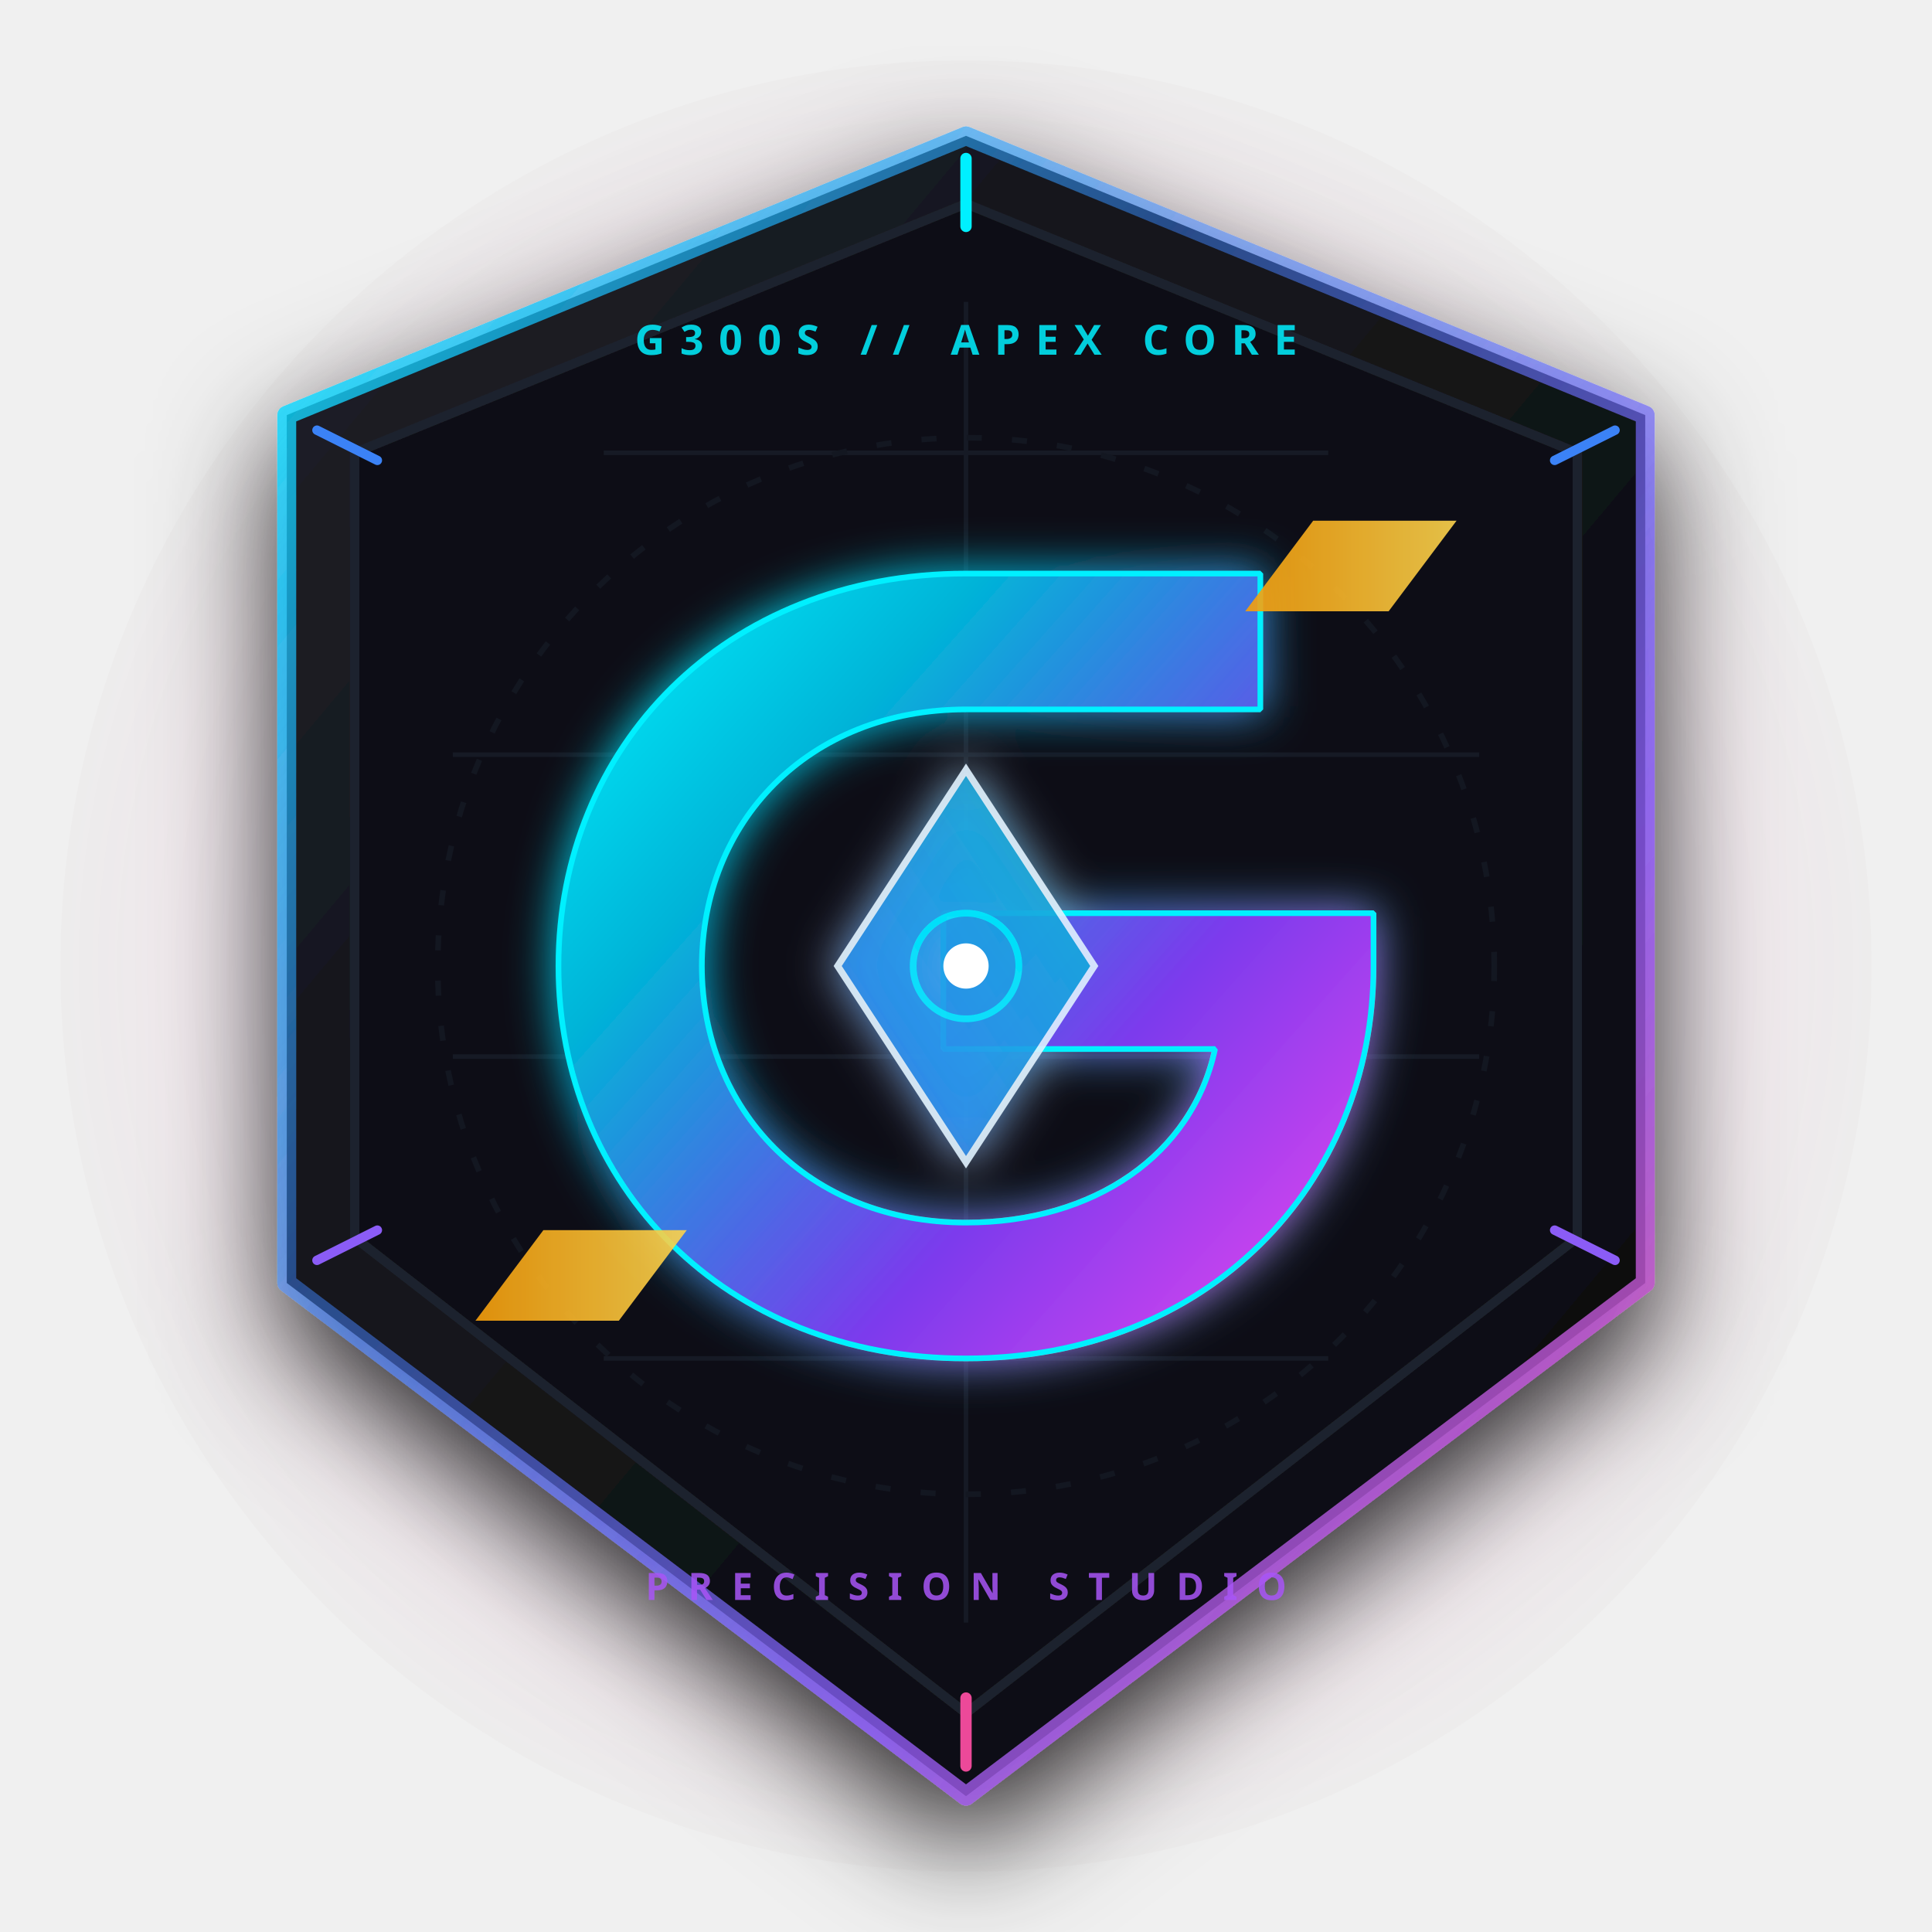
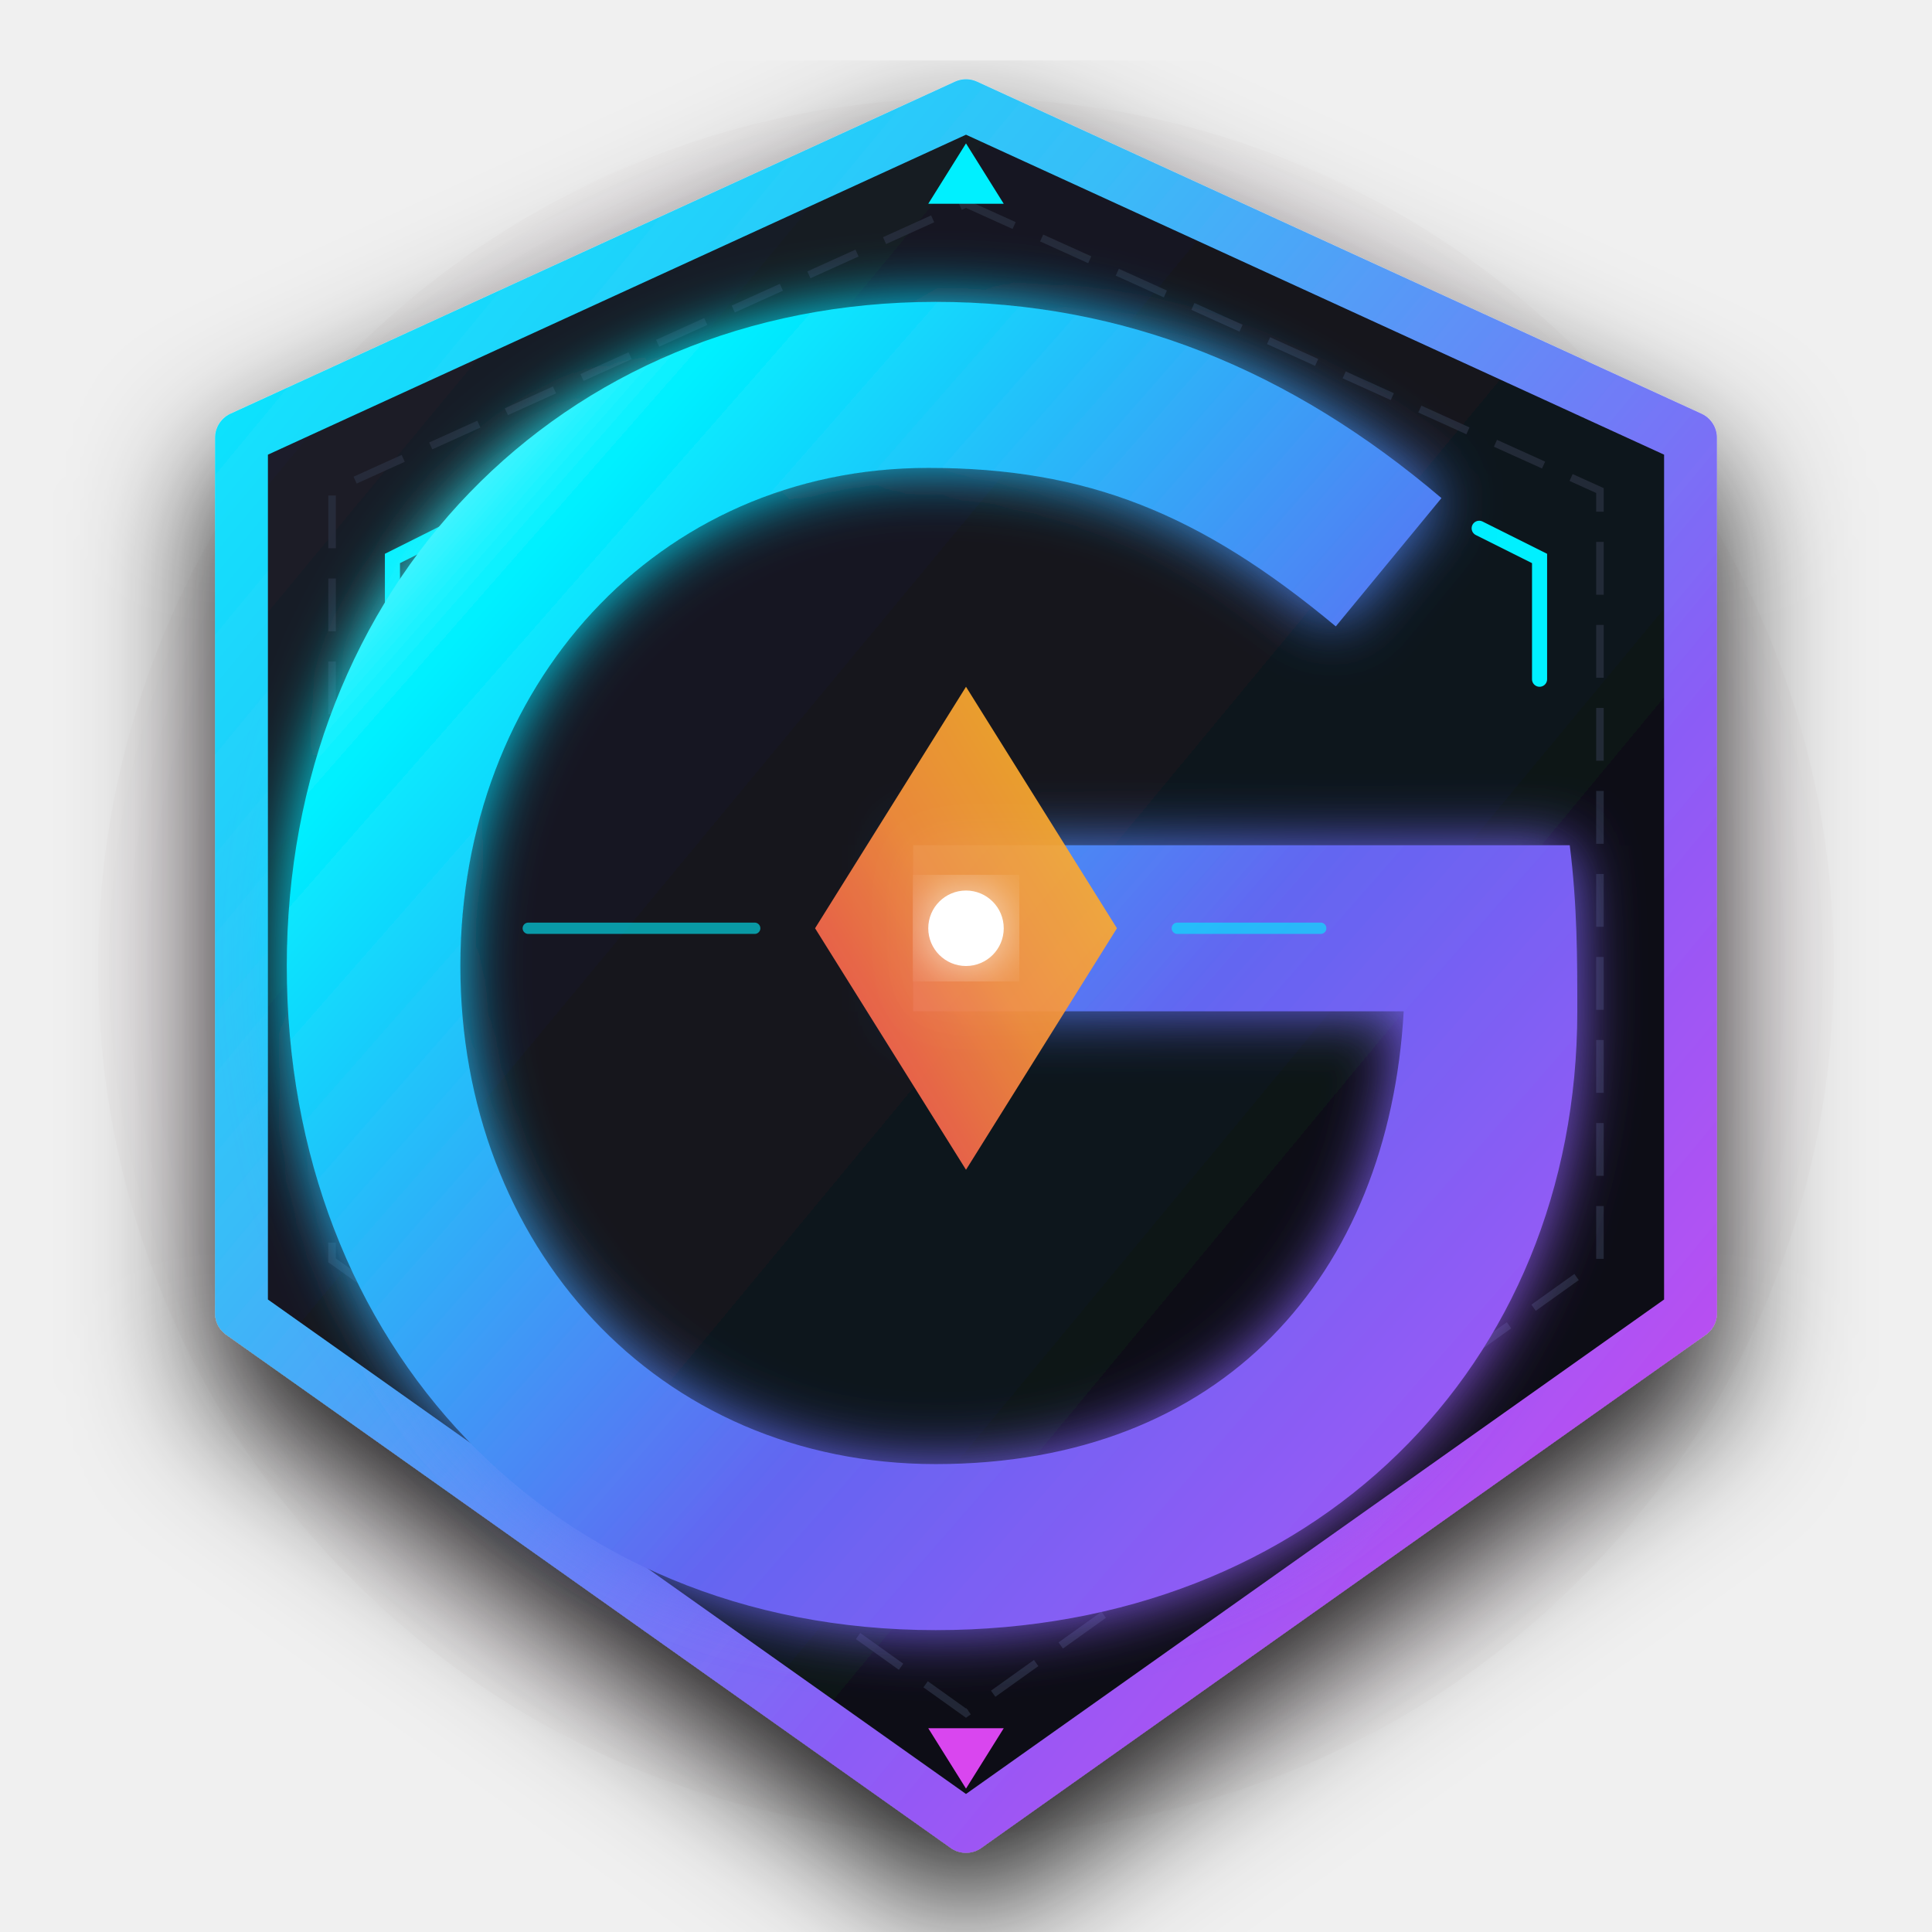
<svg xmlns="http://www.w3.org/2000/svg" viewBox="0 0 512 512" width="100%" height="100%">
  <defs>
-     <radialGradient id="cyberAura" cx="50%" cy="50%" r="55%">
-       <stop offset="0%" stop-color="#00F0FF" stop-opacity="0.25" />
-       <stop offset="45%" stop-color="#8B5CF6" stop-opacity="0.12" />
-       <stop offset="80%" stop-color="#EC4899" stop-opacity="0.04" />
+     <radialGradient id="apexAura" cx="50%" cy="50%" r="55%">
+       <stop offset="0%" stop-color="#00F0FF" stop-opacity="0.32" />
+       <stop offset="40%" stop-color="#7C3AED" stop-opacity="0.16" />
+       <stop offset="75%" stop-color="#EC4899" stop-opacity="0.05" />
      <stop offset="100%" stop-color="#000000" stop-opacity="0" />
    </radialGradient>
-     <linearGradient id="armorShield" x1="0%" y1="0%" x2="100%" y2="100%">
-       <stop offset="0%" stop-color="#1E2028" />
-       <stop offset="50%" stop-color="#121318" />
-       <stop offset="100%" stop-color="#0A0B0E" />
+     <linearGradient id="apexChassis" x1="0%" y1="0%" x2="100%" y2="100%">
+       <stop offset="0%" stop-color="#1E222D" />
+       <stop offset="35%" stop-color="#141720" />
+       <stop offset="75%" stop-color="#0E1017" />
+       <stop offset="100%" stop-color="#08090D" />
    </linearGradient>
-     <linearGradient id="shieldBorder" x1="0%" y1="0%" x2="100%" y2="100%">
-       <stop offset="0%" stop-color="#00F0FF" stop-opacity="0.9" />
-       <stop offset="35%" stop-color="#3B82F6" stop-opacity="0.5" />
-       <stop offset="70%" stop-color="#8B5CF6" stop-opacity="0.8" />
-       <stop offset="100%" stop-color="#EC4899" stop-opacity="0.9" />
-     </linearGradient>
-     <linearGradient id="neonCoreG" x1="0%" y1="0%" x2="100%" y2="85%">
-       <stop offset="0%" stop-color="#00F5FF" />
-       <stop offset="30%" stop-color="#00B4D8" />
-       <stop offset="70%" stop-color="#7C3AED" />
+     <linearGradient id="apexBorderBeam" x1="0%" y1="0%" x2="100%" y2="100%">
+       <stop offset="0%" stop-color="#00F0FF" />
+       <stop offset="32%" stop-color="#38BDF8" />
+       <stop offset="68%" stop-color="#8B5CF6" />
      <stop offset="100%" stop-color="#D946EF" />
    </linearGradient>
-     <linearGradient id="innerPrism" x1="0%" y1="100%" x2="100%" y2="0%">
-       <stop offset="0%" stop-color="#3B82F6" />
-       <stop offset="100%" stop-color="#06B6D4" />
+     <linearGradient id="coreGlyphGrad" x1="0%" y1="0%" x2="100%" y2="90%">
+       <stop offset="0%" stop-color="#FFFFFF" />
+       <stop offset="20%" stop-color="#00F0FF" />
+       <stop offset="65%" stop-color="#6366F1" />
+       <stop offset="100%" stop-color="#A855F7" />
    </linearGradient>
-     <linearGradient id="goldLaser" x1="0%" y1="0%" x2="100%" y2="0%">
-       <stop offset="0%" stop-color="#F59E0B" />
-       <stop offset="100%" stop-color="#FCD34D" />
+     <linearGradient id="shardPrism" x1="0%" y1="100%" x2="100%" y2="0%">
+       <stop offset="0%" stop-color="#F43F5E" />
+       <stop offset="50%" stop-color="#FB923C" />
+       <stop offset="100%" stop-color="#FBBF24" />
    </linearGradient>
-     <filter id="neonBloom" x="-20%" y="-20%" width="140%" height="140%">
-       <feGaussianBlur stdDeviation="6" result="blur" />
+     <filter id="neonGlow" x="-20%" y="-20%" width="140%" height="140%">
+       <feGaussianBlur stdDeviation="8" result="blur" />
      <feMerge>
        <feMergeNode in="blur" />
        <feMergeNode in="SourceGraphic" />
      </feMerge>
    </filter>
-     <filter id="crestShadow" x="-20%" y="-20%" width="140%" height="140%">
-       <feDropShadow dx="0" dy="12" stdDeviation="16" flood-color="#000000" flood-opacity="0.85" />
+     <filter id="chassisShadow" x="-25%" y="-20%" width="150%" height="150%">
+       <feDropShadow dx="0" dy="16" stdDeviation="18" flood-color="#000000" flood-opacity="0.9" />
    </filter>
  </defs>
-   <circle cx="256" cy="256" r="240" fill="url(#cyberAura)" />
-   <g filter="url(#crestShadow)">
-     <polygon points="256,36 436,110 436,340 256,476 76,340 76,110" fill="url(#armorShield)" stroke="url(#shieldBorder)" stroke-width="5" stroke-linejoin="round" />
-     <polygon points="256,54 418,120 418,328 256,454 94,328 94,120" fill="#0E0F14" stroke="#1E222D" stroke-width="2.5" stroke-linejoin="round" />
-     <line x1="256" y1="42" x2="256" y2="60" stroke="#00F0FF" stroke-width="3" stroke-linecap="round" />
-     <line x1="428" y1="114" x2="412" y2="122" stroke="#3B82F6" stroke-width="2.5" stroke-linecap="round" />
-     <line x1="428" y1="334" x2="412" y2="326" stroke="#8B5CF6" stroke-width="2.5" stroke-linecap="round" />
-     <line x1="256" y1="468" x2="256" y2="450" stroke="#EC4899" stroke-width="3" stroke-linecap="round" />
-     <line x1="84" y1="334" x2="100" y2="326" stroke="#8B5CF6" stroke-width="2.5" stroke-linecap="round" />
-     <line x1="84" y1="114" x2="100" y2="122" stroke="#3B82F6" stroke-width="2.5" stroke-linecap="round" />
-   </g>
-   <g stroke="#1A202C" stroke-width="1.2" opacity="0.65">
-     <line x1="160" y1="120" x2="352" y2="120" />
-     <line x1="120" y1="200" x2="392" y2="200" />
-     <line x1="120" y1="280" x2="392" y2="280" />
-     <line x1="160" y1="360" x2="352" y2="360" />
-     <line x1="256" y1="80" x2="256" y2="430" />
-     <circle cx="256" cy="256" r="140" fill="none" stroke="#161B26" stroke-dasharray="4,8" stroke-width="1.5" />
-   </g>
-   <g filter="url(#neonBloom)">
-     <path d="M 334,152              L 256,152              C 192,152 148,198 148,256              C 148,314 192,360 256,360              C 320,360 364,314 364,256              L 364,242              L 250,242              L 250,278              L 322,278              C 316,306 290,324 256,324              C 214,324 186,294 186,256              C 186,218 214,188 256,188              L 334,188              Z" fill="url(#neonCoreG)" stroke="#00F0FF" stroke-width="1.5" stroke-linejoin="bevel" />
-     <polygon points="256,204 290,256 256,308 222,256" fill="url(#innerPrism)" stroke="#E0F2FE" stroke-width="1.8" opacity="0.9" />
-     <circle cx="256" cy="256" r="6" fill="#FFFFFF" />
-     <circle cx="256" cy="256" r="14" fill="none" stroke="#00F0FF" stroke-width="1.8" opacity="0.8" />
-   </g>
-   <g>
-     <polygon points="348,138 386,138 368,162 330,162" fill="url(#goldLaser)" opacity="0.9" />
-     <polygon points="126,350 164,350 182,326 144,326" fill="url(#goldLaser)" opacity="0.9" />
-     <text x="256" y="94" font-family="'Segoe UI', -apple-system, sans-serif" font-size="11" font-weight="800" letter-spacing="4" fill="#00F0FF" text-anchor="middle" opacity="0.85">G300S // APEX CORE</text>
-     <text x="256" y="424" font-family="'Segoe UI', -apple-system, sans-serif" font-size="10" font-weight="700" letter-spacing="5" fill="#A855F7" text-anchor="middle" opacity="0.85">PRECISION STUDIO</text>
-   </g>
+   <circle cx="256" cy="256" r="230" fill="url(#apexAura)" />
+   <polygon points="256,28 448,116 448,348 256,484 64,348 64,116" fill="url(#apexChassis)" stroke="url(#apexBorderBeam)" stroke-width="14" stroke-linejoin="round" filter="url(#chassisShadow)" />
+   <polygon points="256,54 424,130 424,334 256,454 88,334 88,130" fill="none" stroke="#2A3040" stroke-width="2" stroke-dasharray="14,8" opacity="0.75" />
+   <path d="M 120,140 L 104,148 L 104,180" fill="none" stroke="#00F0FF" stroke-width="4" stroke-linecap="round" />
+   <path d="M 392,140 L 408,148 L 408,180" fill="none" stroke="#00F0FF" stroke-width="4" stroke-linecap="round" />
+   <path d="M 104,284 L 104,316 L 120,324" fill="none" stroke="#8B5CF6" stroke-width="4" stroke-linecap="round" />
+   <path d="M 408,284 L 408,316 L 392,324" fill="none" stroke="#8B5CF6" stroke-width="4" stroke-linecap="round" />
+   <path d="M 354,166             C 318,136 288,124 246,124             C 174,124 122,182 122,256             C 122,330 174,388 248,388             C 324,388 368,338 372,268             L 242,268             L 242,224             L 416,224             C 418,240 418,254 418,268             C 418,362 348,432 248,432             C 146,432 76,356 76,256             C 76,156 148,80 248,80             C 298,80 342,98 382,132             Z" fill="url(#coreGlyphGrad)" filter="url(#neonGlow)" />
+   <polygon points="256,182 296,246 256,310 216,246" fill="url(#shardPrism)" opacity="0.92" />
+   <circle cx="256" cy="246" r="10" fill="#FFFFFF" filter="url(#neonGlow)" />
+   <line x1="140" y1="246" x2="200" y2="246" stroke="#00F0FF" stroke-width="3" stroke-linecap="round" opacity="0.6" />
+   <line x1="312" y1="246" x2="350" y2="246" stroke="#00F0FF" stroke-width="3" stroke-linecap="round" opacity="0.6" />
+   <polygon points="256,38 266,54 246,54" fill="#00F0FF" />
+   <polygon points="256,474 246,458 266,458" fill="#D946EF" />
</svg>
